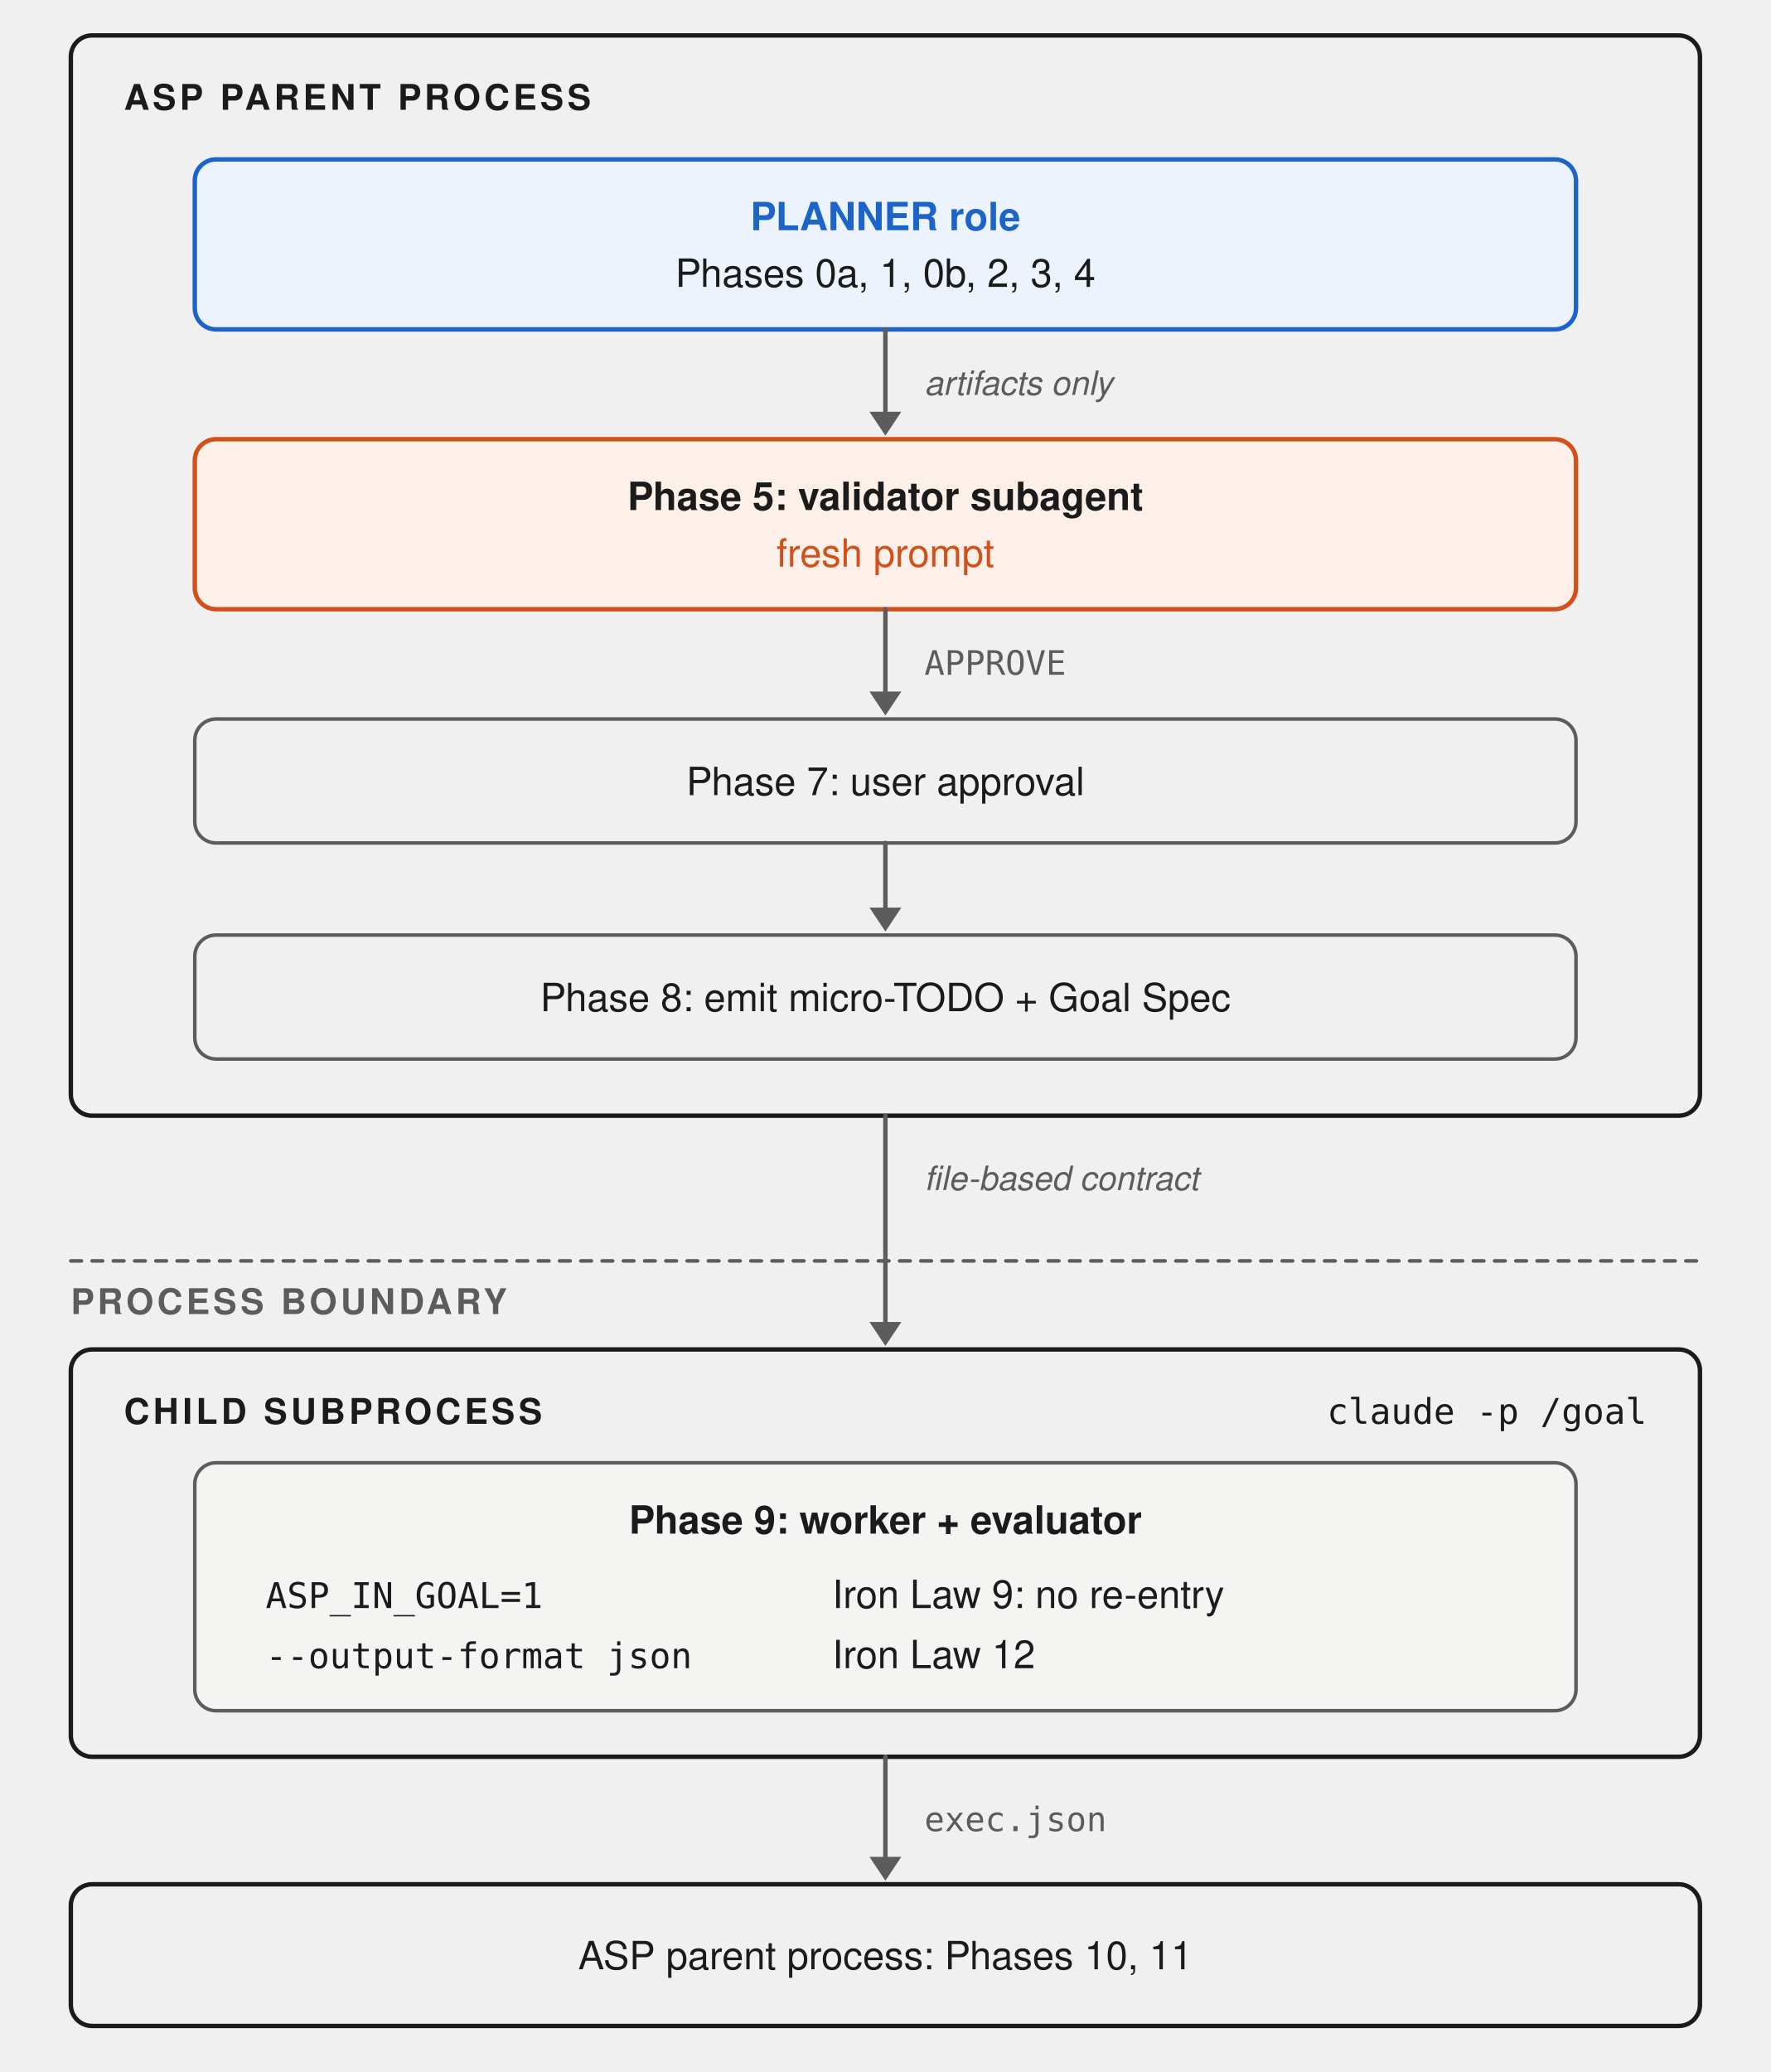
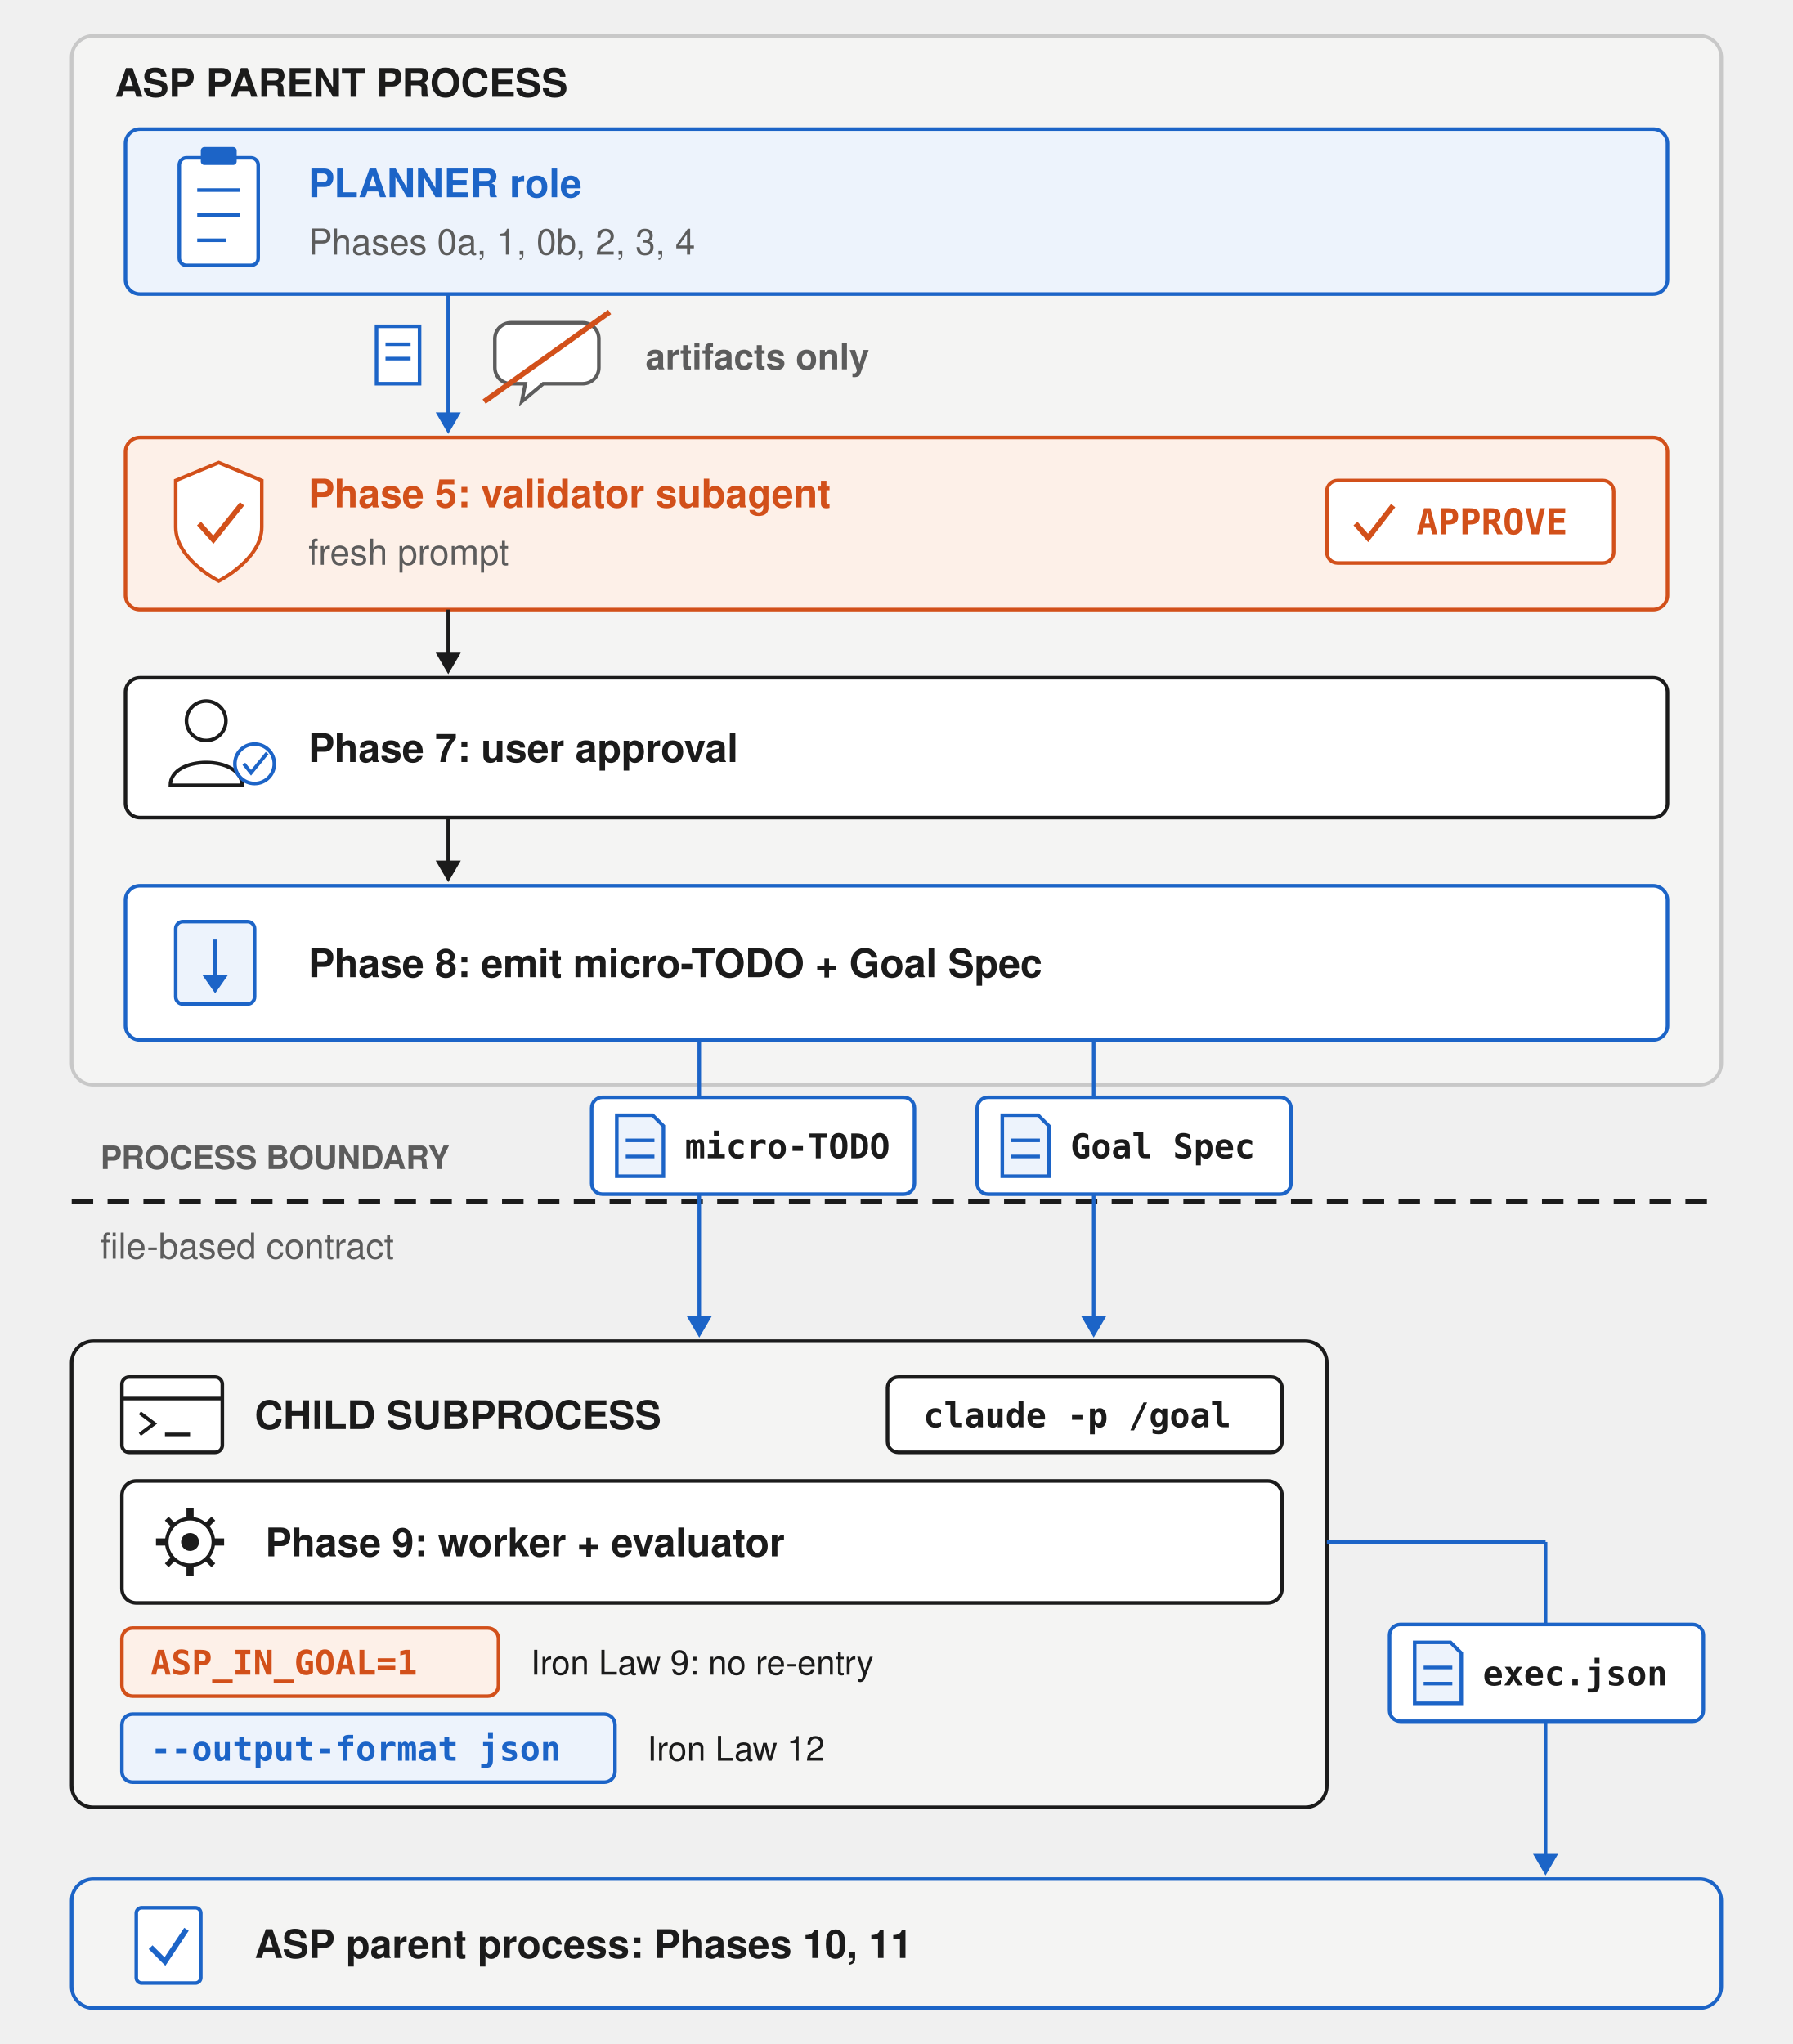
- <svg xmlns="http://www.w3.org/2000/svg" viewBox="0 0 1000 1170" width="1000" height="1170">
-   <rect x="40" y="20" width="920" height="610" rx="12" fill="none" stroke="#1b1b1b" stroke-width="2.5" />
-   <text x="70" y="62" font-family="Helvetica Neue, Helvetica, Arial, sans-serif" font-size="20" font-weight="700" fill="#1b1b1b" text-anchor="start" letter-spacing="2">ASP PARENT PROCESS</text>
-   <rect x="110" y="90" width="780" height="96" rx="12" fill="#edf3fc" stroke="#1c64c7" stroke-width="2.5" />
-   <text x="500.0" y="130" font-family="Helvetica Neue, Helvetica, Arial, sans-serif" font-size="22" font-weight="700" fill="#1c64c7" text-anchor="middle">PLANNER role</text>
-   <text x="500.0" y="162" font-family="Helvetica Neue, Helvetica, Arial, sans-serif" font-size="22" font-weight="400" fill="#1b1b1b" text-anchor="middle">Phases 0a, 1, 0b, 2, 3, 4</text>
-   <line x1="500.0" y1="186" x2="500.0" y2="237" stroke="#5c5c5c" stroke-width="2.5" stroke-linecap="round" />
-   <polygon points="500.0,246 491.0,232.5 509.0,232.5" fill="#5c5c5c" />
-   <text x="522.0" y="223" font-family="Helvetica Neue, Helvetica, Arial, sans-serif" font-size="19" font-weight="400" fill="#5c5c5c" text-anchor="start" font-style="italic">artifacts only</text>
-   <rect x="110" y="248" width="780" height="96" rx="12" fill="#fdf0e8" stroke="#d2501a" stroke-width="2.5" />
-   <text x="500.0" y="288" font-family="Helvetica Neue, Helvetica, Arial, sans-serif" font-size="22" font-weight="700" fill="#1b1b1b" text-anchor="middle">Phase 5: validator subagent</text>
-   <text x="500.0" y="320" font-family="Helvetica Neue, Helvetica, Arial, sans-serif" font-size="22" font-weight="400" fill="#d2501a" text-anchor="middle">fresh prompt</text>
-   <line x1="500.0" y1="344" x2="500.0" y2="395" stroke="#5c5c5c" stroke-width="2.5" stroke-linecap="round" />
-   <polygon points="500.0,404 491.0,390.5 509.0,390.5" fill="#5c5c5c" />
-   <text x="522.0" y="381" font-family="Menlo, Consolas, monospace" font-size="19" font-weight="400" fill="#5c5c5c" text-anchor="start">APPROVE</text>
-   <rect x="110" y="406" width="780" height="70" rx="12" fill="none" stroke="#5c5c5c" stroke-width="2" />
-   <text x="500.0" y="449" font-family="Helvetica Neue, Helvetica, Arial, sans-serif" font-size="22" font-weight="400" fill="#1b1b1b" text-anchor="middle">Phase 7: user approval</text>
-   <line x1="500.0" y1="476" x2="500.0" y2="517" stroke="#5c5c5c" stroke-width="2.5" stroke-linecap="round" />
-   <polygon points="500.0,526 491.0,512.5 509.0,512.5" fill="#5c5c5c" />
-   <rect x="110" y="528" width="780" height="70" rx="12" fill="none" stroke="#5c5c5c" stroke-width="2" />
-   <text x="500.0" y="571" font-family="Helvetica Neue, Helvetica, Arial, sans-serif" font-size="22" font-weight="400" fill="#1b1b1b" text-anchor="middle">Phase 8: emit micro-TODO + Goal Spec</text>
-   <line x1="500.0" y1="630" x2="500.0" y2="751" stroke="#5c5c5c" stroke-width="2.5" stroke-linecap="round" />
-   <polygon points="500.0,760 491.0,746.5 509.0,746.5" fill="#5c5c5c" />
-   <text x="522.0" y="672" font-family="Helvetica Neue, Helvetica, Arial, sans-serif" font-size="19" font-weight="400" fill="#5c5c5c" text-anchor="start" font-style="italic">file-based contract</text>
-   <line x1="40" y1="712" x2="960" y2="712" stroke="#5c5c5c" stroke-width="2" stroke-linecap="round" stroke-dasharray="6 6" />
-   <text x="40" y="742" font-family="Helvetica Neue, Helvetica, Arial, sans-serif" font-size="20" font-weight="700" fill="#5c5c5c" text-anchor="start" letter-spacing="2">PROCESS BOUNDARY</text>
-   <rect x="40" y="762" width="920" height="230" rx="12" fill="none" stroke="#1b1b1b" stroke-width="2.5" />
-   <text x="70" y="804" font-family="Helvetica Neue, Helvetica, Arial, sans-serif" font-size="20" font-weight="700" fill="#1b1b1b" text-anchor="start" letter-spacing="2">CHILD SUBPROCESS</text>
-   <text x="930" y="804" font-family="Menlo, Consolas, monospace" font-size="20" font-weight="400" fill="#1b1b1b" text-anchor="end">claude -p /goal</text>
-   <rect x="110" y="826" width="780" height="140" rx="12" fill="#f4f4f3" stroke="#5c5c5c" stroke-width="2" />
-   <text x="500.0" y="866" font-family="Helvetica Neue, Helvetica, Arial, sans-serif" font-size="22" font-weight="700" fill="#1b1b1b" text-anchor="middle">Phase 9: worker + evaluator</text>
-   <text x="150" y="908" font-family="Menlo, Consolas, monospace" font-size="20" font-weight="400" fill="#1b1b1b" text-anchor="start">ASP_IN_GOAL=1</text>
-   <text x="470" y="908" font-family="Helvetica Neue, Helvetica, Arial, sans-serif" font-size="22" font-weight="400" fill="#1b1b1b" text-anchor="start">Iron Law 9: no re-entry</text>
-   <text x="150" y="942" font-family="Menlo, Consolas, monospace" font-size="20" font-weight="400" fill="#1b1b1b" text-anchor="start">--output-format json</text>
-   <text x="470" y="942" font-family="Helvetica Neue, Helvetica, Arial, sans-serif" font-size="22" font-weight="400" fill="#1b1b1b" text-anchor="start">Iron Law 12</text>
-   <line x1="500.0" y1="992" x2="500.0" y2="1053" stroke="#5c5c5c" stroke-width="2.5" stroke-linecap="round" />
-   <polygon points="500.0,1062 491.0,1048.5 509.0,1048.5" fill="#5c5c5c" />
-   <text x="522.0" y="1034" font-family="Menlo, Consolas, monospace" font-size="19" font-weight="400" fill="#5c5c5c" text-anchor="start">exec.json</text>
-   <rect x="40" y="1064" width="920" height="80" rx="12" fill="none" stroke="#1b1b1b" stroke-width="2.5" />
-   <text x="500.0" y="1112" font-family="Helvetica Neue, Helvetica, Arial, sans-serif" font-size="22" font-weight="400" fill="#1b1b1b" text-anchor="middle">ASP parent process: Phases 10, 11</text>
+ <svg xmlns="http://www.w3.org/2000/svg" viewBox="0 0 1000 1140" width="1000" height="1140">
+   <rect x="40" y="20" width="920" height="585" rx="12" ry="12" fill="#f4f4f3" stroke="#c8c8c8" stroke-width="2" />
+   <text x="64" y="54" font-family="Helvetica Neue, Helvetica, Arial, sans-serif" font-size="22" font-weight="bold" fill="#1b1b1b">ASP PARENT PROCESS</text>
+   <rect x="70" y="72" width="860" height="92" rx="8" ry="8" fill="#edf3fc" stroke="#1c64c7" stroke-width="2" />
+   <rect x="100" y="88" width="44" height="60" rx="4" ry="4" fill="#ffffff" stroke="#1c64c7" stroke-width="2" />
+   <rect x="112" y="82" width="20" height="10" rx="2" ry="2" fill="#1c64c7" />
+   <line x1="110" y1="106" x2="134" y2="106" stroke="#1c64c7" stroke-width="2" />
+   <line x1="110" y1="120" x2="134" y2="120" stroke="#1c64c7" stroke-width="2" />
+   <line x1="110" y1="134" x2="126" y2="134" stroke="#1c64c7" stroke-width="2" />
+   <text x="172" y="110" font-family="Helvetica Neue, Helvetica, Arial, sans-serif" font-size="22" font-weight="bold" fill="#1c64c7">PLANNER role</text>
+   <text x="172" y="142" font-family="Helvetica Neue, Helvetica, Arial, sans-serif" font-size="20" fill="#5c5c5c">Phases 0a, 1, 0b, 2, 3, 4</text>
+   <line x1="250" y1="164" x2="250" y2="232" stroke="#1c64c7" stroke-width="2" />
+   <polygon points="243,230 257,230 250,242" fill="#1c64c7" />
+   <rect x="210" y="182" width="24" height="32" fill="#ffffff" stroke="#1c64c7" stroke-width="2" />
+   <line x1="215" y1="192" x2="229" y2="192" stroke="#1c64c7" stroke-width="2" />
+   <line x1="215" y1="200" x2="229" y2="200" stroke="#1c64c7" stroke-width="2" />
+   <path d="M 285 180 L 325 180 C 330 180 334 184 334 189 L 334 205 C 334 210 330 214 325 214 L 303 214 L 291 224 L 293 214 L 285 214 C 280 214 276 210 276 205 L 276 189 C 276 184 280 180 285 180 Z" fill="#ffffff" stroke="#5c5c5c" stroke-width="2" />
+   <line x1="270" y1="224" x2="340" y2="174" stroke="#d2501a" stroke-width="3" />
+   <text x="360" y="206" font-family="Helvetica Neue, Helvetica, Arial, sans-serif" font-size="20" font-weight="bold" fill="#5c5c5c">artifacts only</text>
+   <rect x="70" y="244" width="860" height="96" rx="8" ry="8" fill="#fdf0e8" stroke="#d2501a" stroke-width="2" />
+   <path d="M 122 258 L 146 268 L 146 294 C 146 312 122 324 122 324 C 122 324 98 312 98 294 L 98 268 Z" fill="#ffffff" stroke="#d2501a" stroke-width="2" />
+   <polyline points="111,292 119,301 135,281" fill="none" stroke="#d2501a" stroke-width="3" />
+   <text x="172" y="283" font-family="Helvetica Neue, Helvetica, Arial, sans-serif" font-size="22" font-weight="bold" fill="#d2501a">Phase 5: validator subagent</text>
+   <text x="172" y="315" font-family="Helvetica Neue, Helvetica, Arial, sans-serif" font-size="20" fill="#5c5c5c">fresh prompt</text>
+   <rect x="740" y="268" width="160" height="46" rx="6" ry="6" fill="#ffffff" stroke="#d2501a" stroke-width="2" />
+   <polyline points="756,292 763,300 777,282" fill="none" stroke="#d2501a" stroke-width="3" />
+   <text x="790" y="298" font-family="Menlo, Consolas, monospace" font-size="20" font-weight="bold" fill="#d2501a">APPROVE</text>
+   <line x1="250" y1="340" x2="250" y2="366" stroke="#1b1b1b" stroke-width="2" />
+   <polygon points="243,364 257,364 250,376" fill="#1b1b1b" />
+   <rect x="70" y="378" width="860" height="78" rx="8" ry="8" fill="#ffffff" stroke="#1b1b1b" stroke-width="2" />
+   <circle cx="115" cy="402" r="11" fill="#ffffff" stroke="#1b1b1b" stroke-width="2" />
+   <path d="M 95 438 C 95 421 135 421 135 438 Z" fill="#ffffff" stroke="#1b1b1b" stroke-width="2" />
+   <circle cx="142" cy="426" r="11" fill="#ffffff" stroke="#1c64c7" stroke-width="2" />
+   <polyline points="136,426 140,431 149,420" fill="none" stroke="#1c64c7" stroke-width="2" />
+   <text x="172" y="425" font-family="Helvetica Neue, Helvetica, Arial, sans-serif" font-size="22" font-weight="bold" fill="#1b1b1b">Phase 7: user approval</text>
+   <line x1="250" y1="456" x2="250" y2="482" stroke="#1b1b1b" stroke-width="2" />
+   <polygon points="243,480 257,480 250,492" fill="#1b1b1b" />
+   <rect x="70" y="494" width="860" height="86" rx="8" ry="8" fill="#ffffff" stroke="#1c64c7" stroke-width="2" />
+   <rect x="98" y="514" width="44" height="46" rx="4" ry="4" fill="#edf3fc" stroke="#1c64c7" stroke-width="2" />
+   <line x1="120" y1="524" x2="120" y2="546" stroke="#1c64c7" stroke-width="2" />
+   <polygon points="113,544 127,544 120,554" fill="#1c64c7" />
+   <text x="172" y="545" font-family="Helvetica Neue, Helvetica, Arial, sans-serif" font-size="22" font-weight="bold" fill="#1b1b1b">Phase 8: emit micro-TODO + Goal Spec</text>
+   <line x1="40" y1="670" x2="960" y2="670" stroke="#1b1b1b" stroke-width="3" stroke-dasharray="12,8" />
+   <text x="56" y="652" font-family="Helvetica Neue, Helvetica, Arial, sans-serif" font-size="18" font-weight="bold" fill="#5c5c5c">PROCESS BOUNDARY</text>
+   <text x="56" y="702" font-family="Helvetica Neue, Helvetica, Arial, sans-serif" font-size="20" fill="#5c5c5c">file-based contract</text>
+   <line x1="390" y1="580" x2="390" y2="736" stroke="#1c64c7" stroke-width="2" />
+   <polygon points="383,734 397,734 390,746" fill="#1c64c7" />
+   <rect x="330" y="612" width="180" height="54" rx="6" ry="6" fill="#ffffff" stroke="#1c64c7" stroke-width="2" />
+   <polygon points="344,622 364,622 370,628 370,656 344,656" fill="#edf3fc" stroke="#1c64c7" stroke-width="2" />
+   <line x1="349" y1="636" x2="365" y2="636" stroke="#1c64c7" stroke-width="2" />
+   <line x1="349" y1="645" x2="365" y2="645" stroke="#1c64c7" stroke-width="2" />
+   <text x="382" y="646" font-family="Menlo, Consolas, monospace" font-size="19" font-weight="bold" fill="#1b1b1b">micro-TODO</text>
+   <line x1="610" y1="580" x2="610" y2="736" stroke="#1c64c7" stroke-width="2" />
+   <polygon points="603,734 617,734 610,746" fill="#1c64c7" />
+   <rect x="545" y="612" width="175" height="54" rx="6" ry="6" fill="#ffffff" stroke="#1c64c7" stroke-width="2" />
+   <polygon points="559,622 579,622 585,628 585,656 559,656" fill="#edf3fc" stroke="#1c64c7" stroke-width="2" />
+   <line x1="564" y1="636" x2="580" y2="636" stroke="#1c64c7" stroke-width="2" />
+   <line x1="564" y1="645" x2="580" y2="645" stroke="#1c64c7" stroke-width="2" />
+   <text x="597" y="646" font-family="Menlo, Consolas, monospace" font-size="19" font-weight="bold" fill="#1b1b1b">Goal Spec</text>
+   <rect x="40" y="748" width="700" height="260" rx="12" ry="12" fill="#f4f4f3" stroke="#1b1b1b" stroke-width="2" />
+   <rect x="68" y="768" width="56" height="42" rx="4" ry="4" fill="#ffffff" stroke="#1b1b1b" stroke-width="2" />
+   <line x1="68" y1="780" x2="124" y2="780" stroke="#1b1b1b" stroke-width="2" />
+   <polyline points="78,788 86,794 78,800" fill="none" stroke="#1b1b1b" stroke-width="2" />
+   <line x1="92" y1="800" x2="106" y2="800" stroke="#1b1b1b" stroke-width="2" />
+   <text x="142" y="797" font-family="Helvetica Neue, Helvetica, Arial, sans-serif" font-size="22" font-weight="bold" fill="#1b1b1b">CHILD SUBPROCESS</text>
+   <rect x="495" y="768" width="220" height="42" rx="6" ry="6" fill="#ffffff" stroke="#1b1b1b" stroke-width="2" />
+   <text x="515" y="796" font-family="Menlo, Consolas, monospace" font-size="19" font-weight="bold" fill="#1b1b1b">claude -p /goal</text>
+   <rect x="68" y="826" width="647" height="68" rx="8" ry="8" fill="#ffffff" stroke="#1b1b1b" stroke-width="2" />
+   <circle cx="106" cy="860" r="13" fill="#ffffff" stroke="#1b1b1b" stroke-width="2" />
+   <circle cx="106" cy="860" r="5" fill="#1b1b1b" />
+   <line x1="106" y1="841" x2="106" y2="847" stroke="#1b1b1b" stroke-width="4" />
+   <line x1="106" y1="873" x2="106" y2="879" stroke="#1b1b1b" stroke-width="4" />
+   <line x1="87" y1="860" x2="93" y2="860" stroke="#1b1b1b" stroke-width="4" />
+   <line x1="119" y1="860" x2="125" y2="860" stroke="#1b1b1b" stroke-width="4" />
+   <line x1="93" y1="847" x2="97" y2="851" stroke="#1b1b1b" stroke-width="3" />
+   <line x1="115" y1="869" x2="119" y2="873" stroke="#1b1b1b" stroke-width="3" />
+   <line x1="119" y1="847" x2="115" y2="851" stroke="#1b1b1b" stroke-width="3" />
+   <line x1="97" y1="869" x2="93" y2="873" stroke="#1b1b1b" stroke-width="3" />
+   <text x="148" y="868" font-family="Helvetica Neue, Helvetica, Arial, sans-serif" font-size="22" font-weight="bold" fill="#1b1b1b">Phase 9: worker + evaluator</text>
+   <rect x="68" y="908" width="210" height="38" rx="6" ry="6" fill="#fdf0e8" stroke="#d2501a" stroke-width="2" />
+   <text x="84" y="934" font-family="Menlo, Consolas, monospace" font-size="19" font-weight="bold" fill="#d2501a">ASP_IN_GOAL=1</text>
+   <text x="296" y="934" font-family="Helvetica Neue, Helvetica, Arial, sans-serif" font-size="19" fill="#1b1b1b">Iron Law 9: no re-entry</text>
+   <rect x="68" y="956" width="275" height="38" rx="6" ry="6" fill="#edf3fc" stroke="#1c64c7" stroke-width="2" />
+   <text x="84" y="982" font-family="Menlo, Consolas, monospace" font-size="19" font-weight="bold" fill="#1c64c7">--output-format json</text>
+   <text x="361" y="982" font-family="Helvetica Neue, Helvetica, Arial, sans-serif" font-size="19" fill="#1b1b1b">Iron Law 12</text>
+   <line x1="740" y1="860" x2="862" y2="860" stroke="#1c64c7" stroke-width="2" />
+   <line x1="862" y1="860" x2="862" y2="1036" stroke="#1c64c7" stroke-width="2" />
+   <polygon points="855,1034 869,1034 862,1046" fill="#1c64c7" />
+   <rect x="775" y="906" width="175" height="54" rx="6" ry="6" fill="#ffffff" stroke="#1c64c7" stroke-width="2" />
+   <polygon points="789,916 809,916 815,922 815,950 789,950" fill="#edf3fc" stroke="#1c64c7" stroke-width="2" />
+   <line x1="794" y1="930" x2="810" y2="930" stroke="#1c64c7" stroke-width="2" />
+   <line x1="794" y1="939" x2="810" y2="939" stroke="#1c64c7" stroke-width="2" />
+   <text x="827" y="940" font-family="Menlo, Consolas, monospace" font-size="19" font-weight="bold" fill="#1b1b1b">exec.json</text>
+   <rect x="40" y="1048" width="920" height="72" rx="12" ry="12" fill="#f4f4f3" stroke="#1c64c7" stroke-width="2" />
+   <rect x="76" y="1064" width="36" height="42" rx="3" ry="3" fill="#ffffff" stroke="#1c64c7" stroke-width="2" />
+   <polyline points="84,1086 92,1094 104,1076" fill="none" stroke="#1c64c7" stroke-width="3" />
+   <text x="142" y="1092" font-family="Helvetica Neue, Helvetica, Arial, sans-serif" font-size="22" font-weight="bold" fill="#1b1b1b">ASP parent process: Phases 10, 11</text>
</svg>
